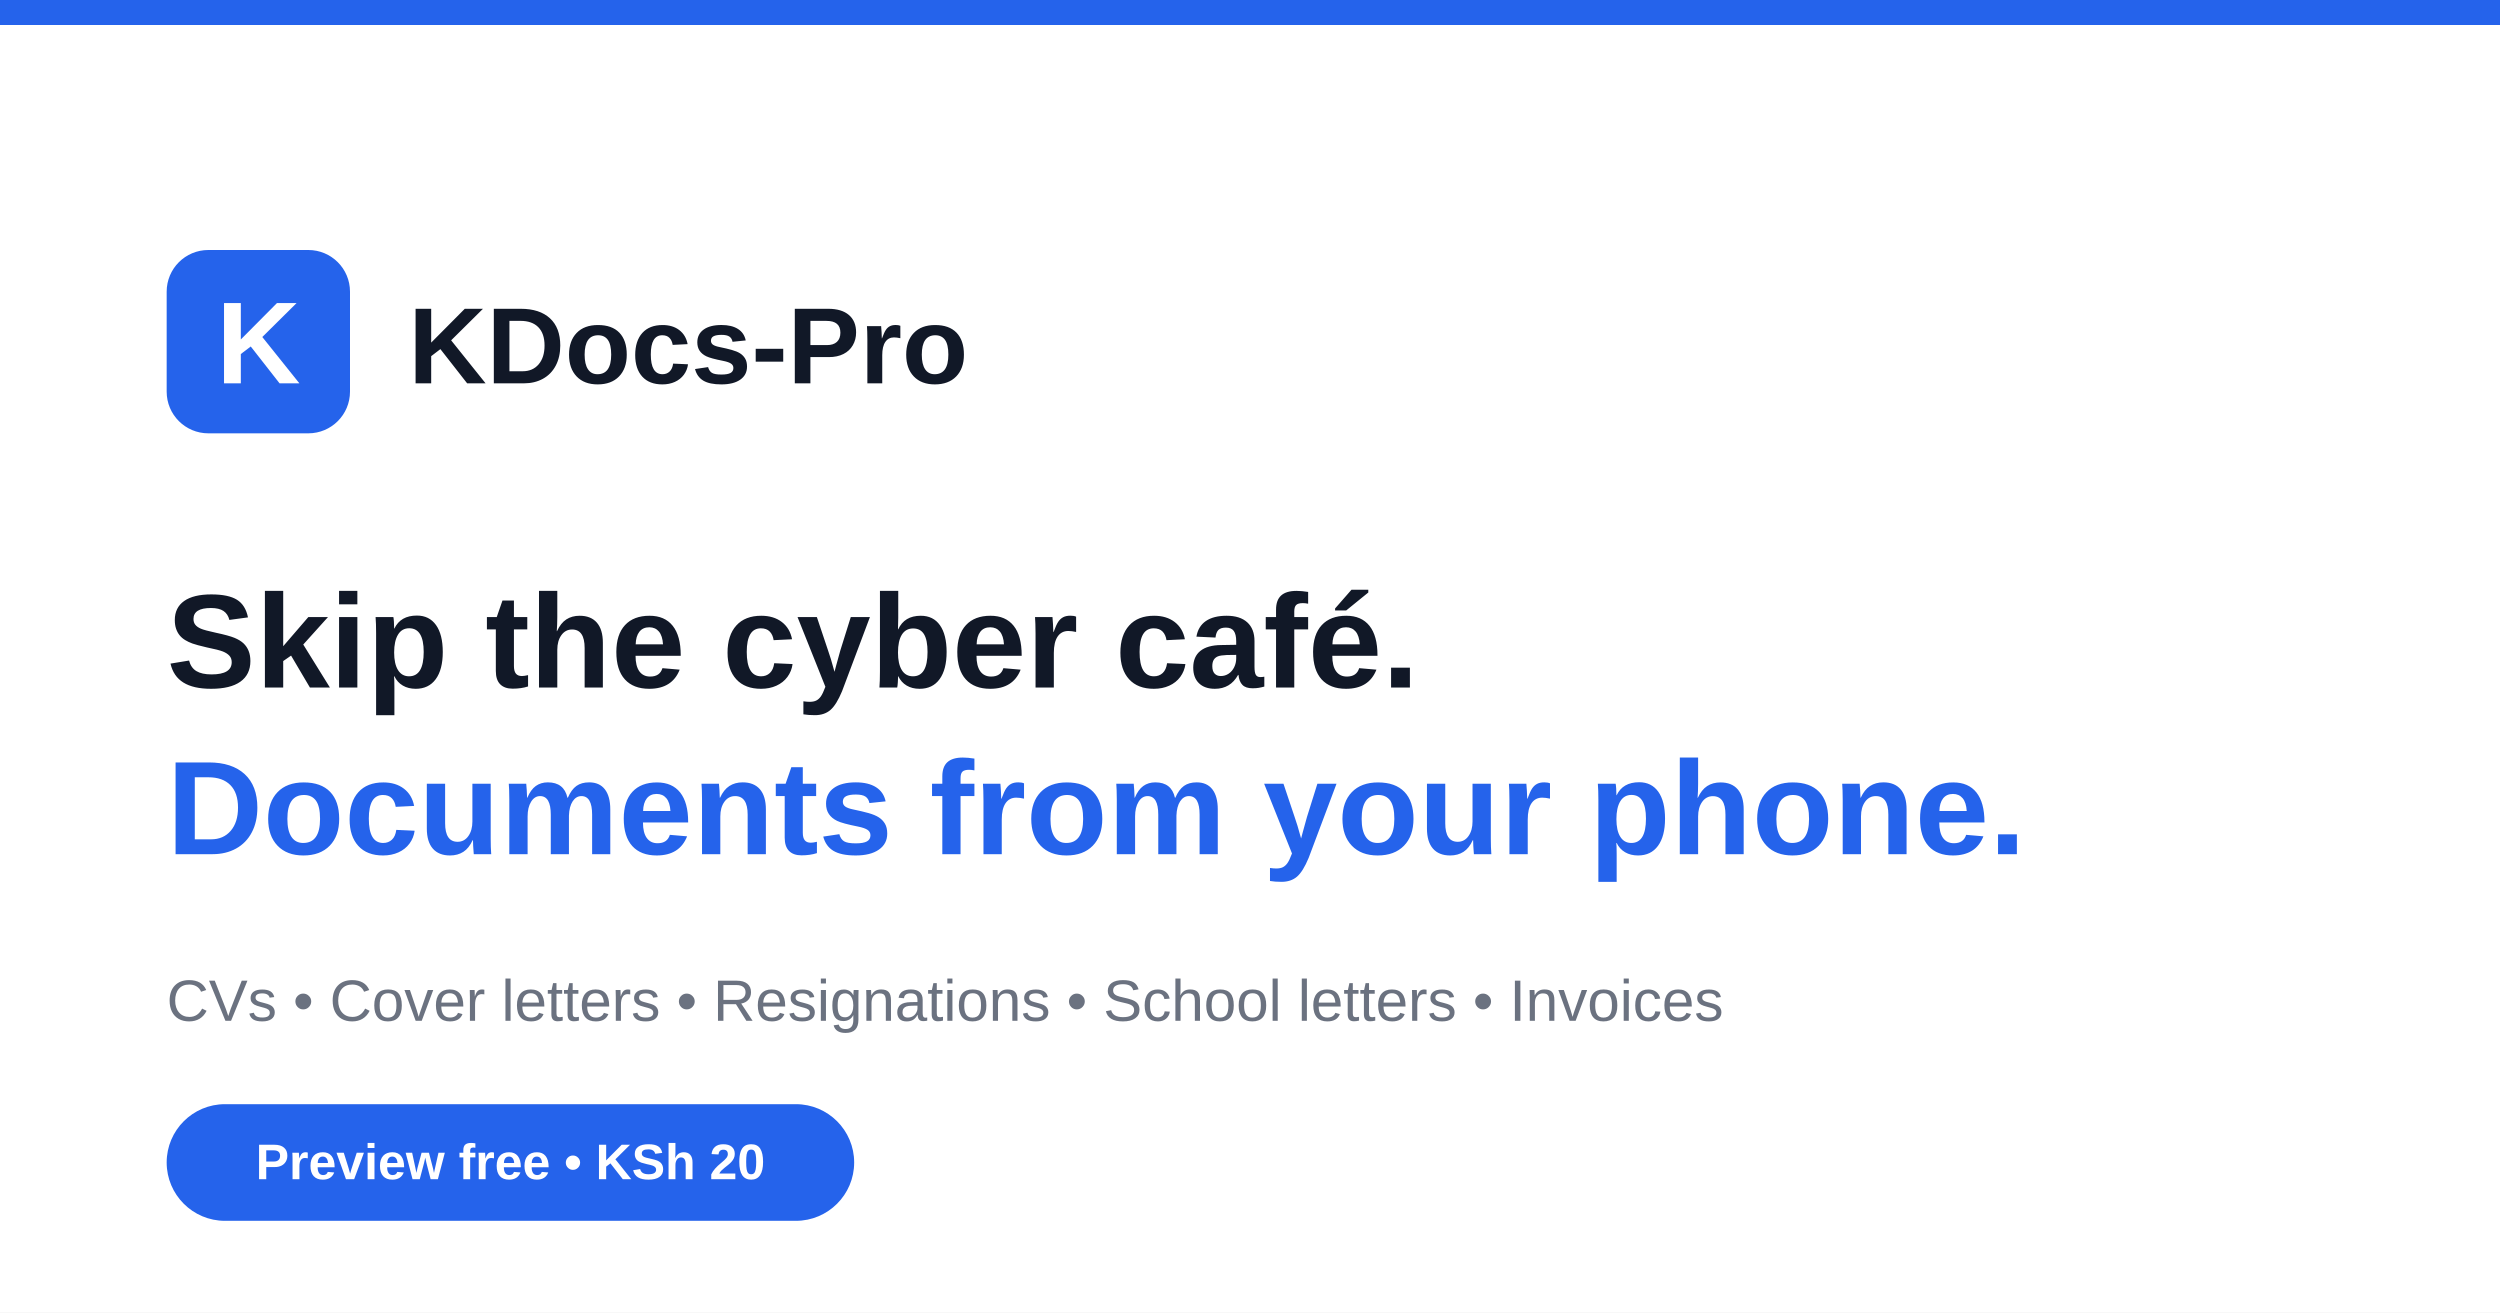
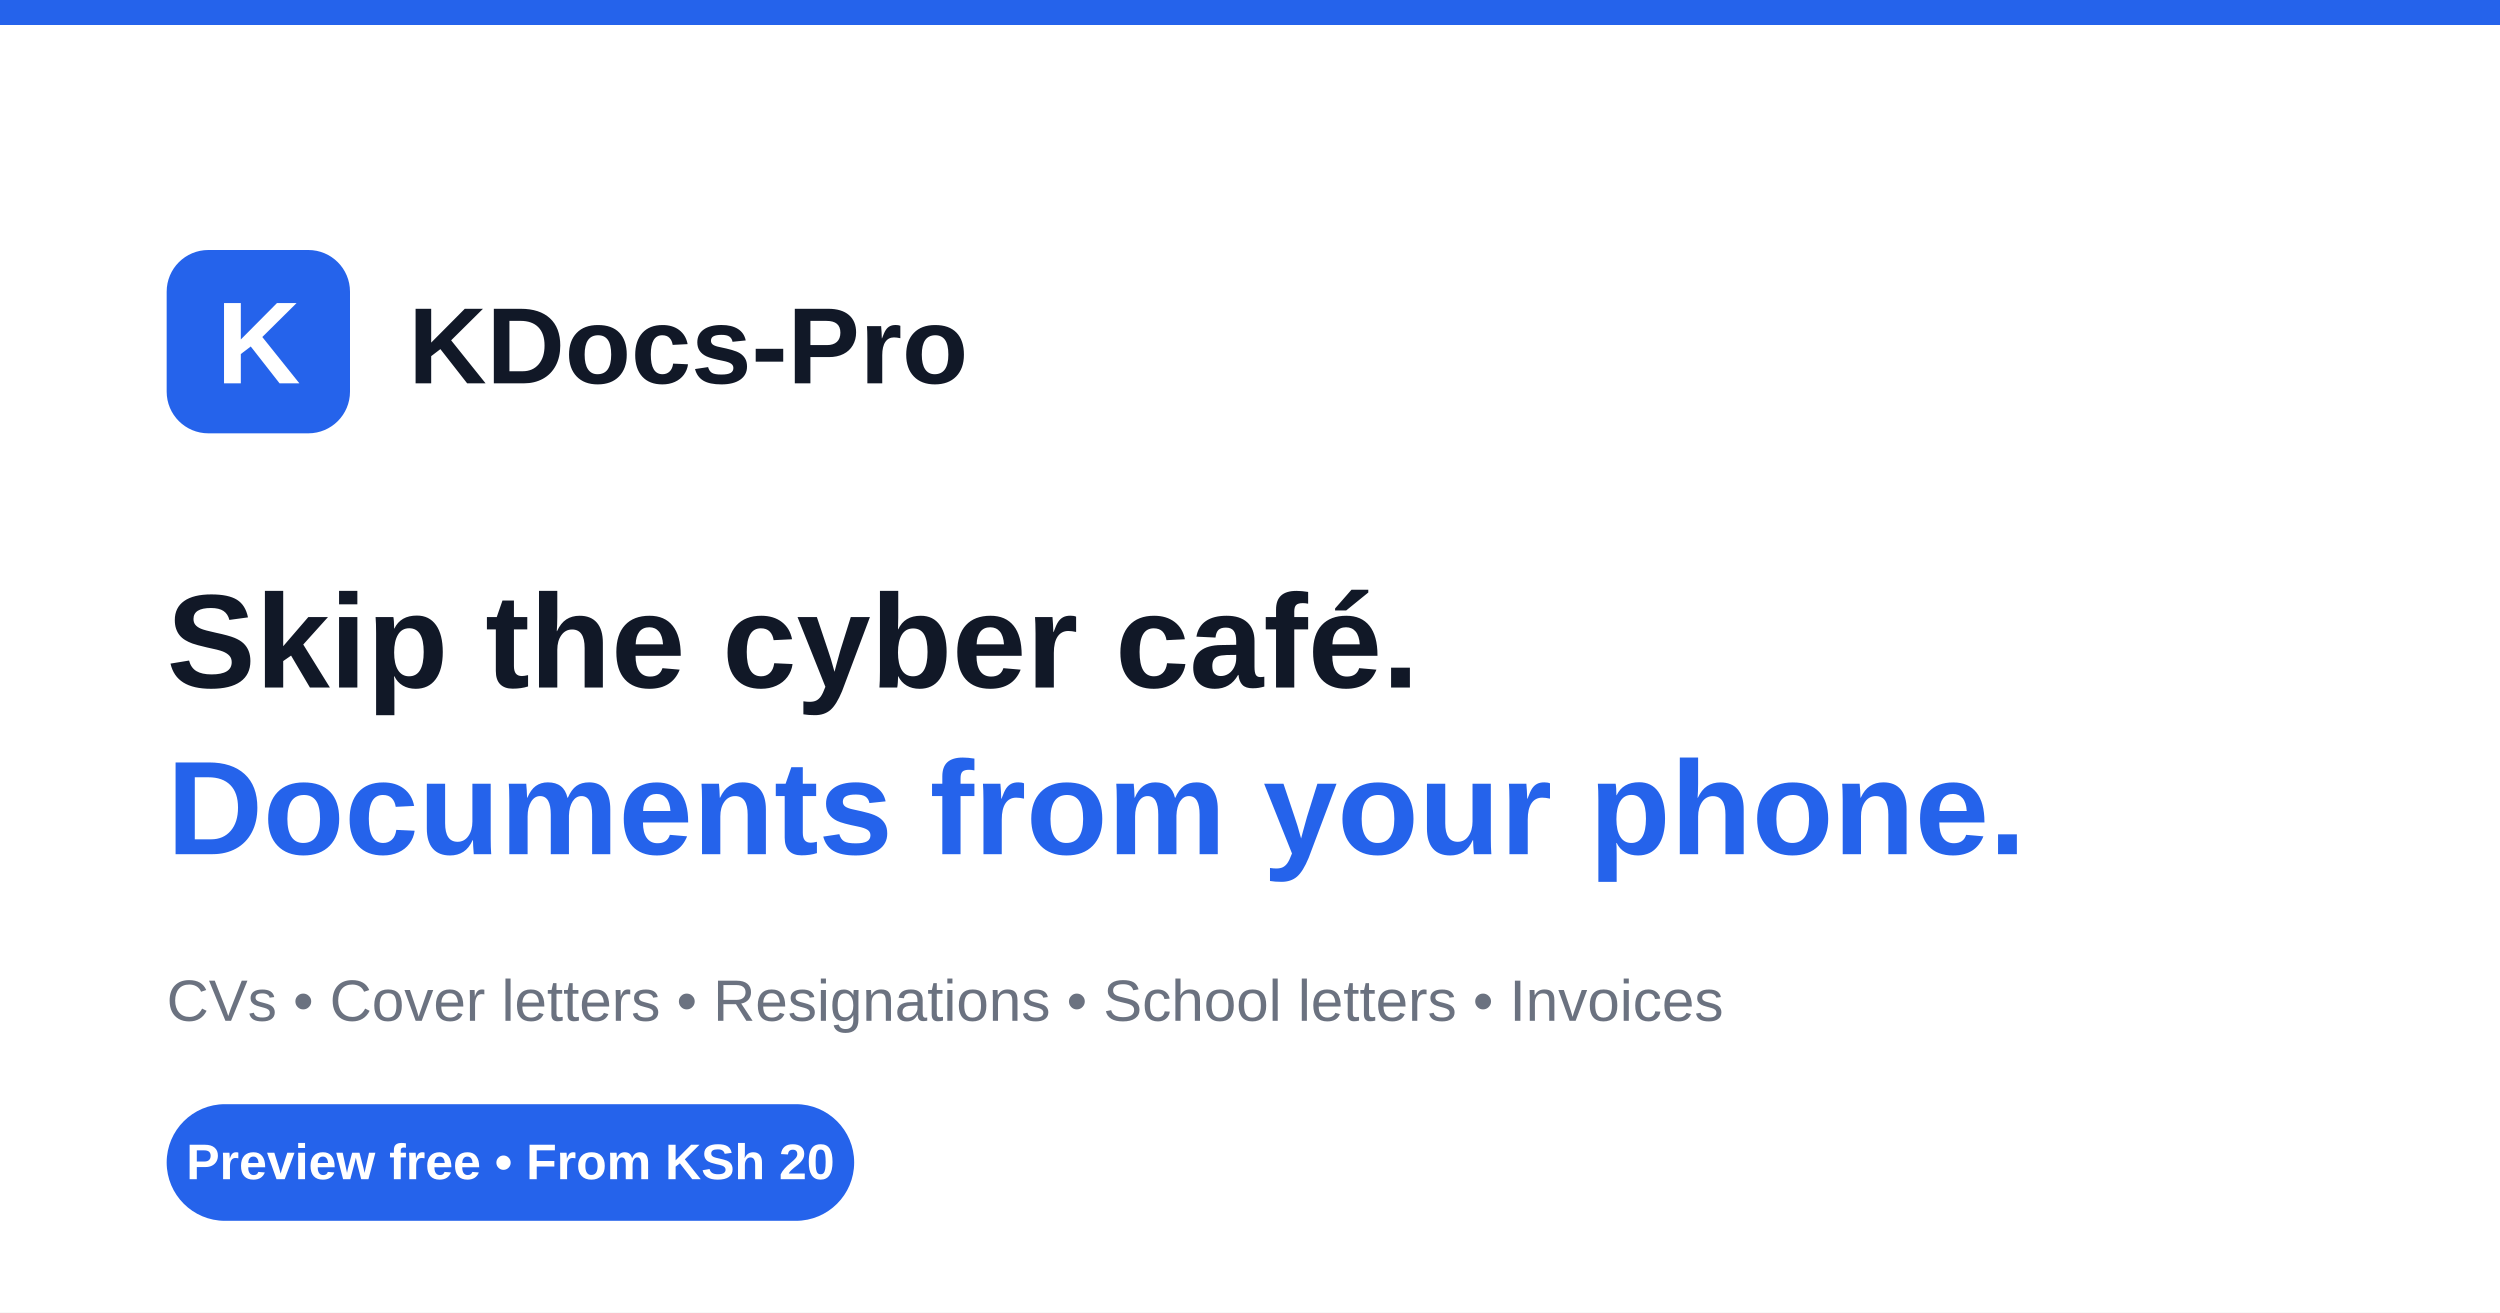
<svg xmlns="http://www.w3.org/2000/svg" width="1200" height="630" viewBox="0 0 1200 630">
  <rect width="1200" height="630" fill="#ffffff" />
  <rect x="0" y="0" width="1200" height="12" fill="#2563eb" />
  <rect x="80" y="120" width="88" height="88" rx="20" fill="#2563eb" />
  <text x="124" y="184" font-size="56" font-weight="bold" fill="#ffffff" text-anchor="middle" font-family="Arial, Helvetica, sans-serif">K</text>
  <text x="196" y="184" font-size="52" font-weight="700" fill="#111827" font-family="Arial, Helvetica, sans-serif">KDocs-Pro</text>
  <text x="80" y="330" font-size="64" font-weight="800" fill="#111827" font-family="Arial, Helvetica, sans-serif">Skip the cyber café.</text>
  <text x="80" y="410" font-size="64" font-weight="800" fill="#2563eb" font-family="Arial, Helvetica, sans-serif">Documents from your phone.</text>
  <text x="80" y="490" font-size="28" fill="#6b7280" font-family="Arial, Helvetica, sans-serif">CVs • Cover letters • Resignations • School letters • Invoices</text>
  <rect x="80" y="530" width="330" height="56" rx="28" fill="#2563eb" />
-   <text x="245" y="566" font-size="24" font-weight="700" fill="#ffffff" text-anchor="middle" font-family="Arial, Helvetica, sans-serif">Preview free • KSh 20</text>
+   <text x="245" y="566" font-size="24" font-weight="700" fill="#ffffff" text-anchor="middle" font-family="Arial, Helvetica, sans-serif">Preview free • From KSh 20</text>
</svg>
